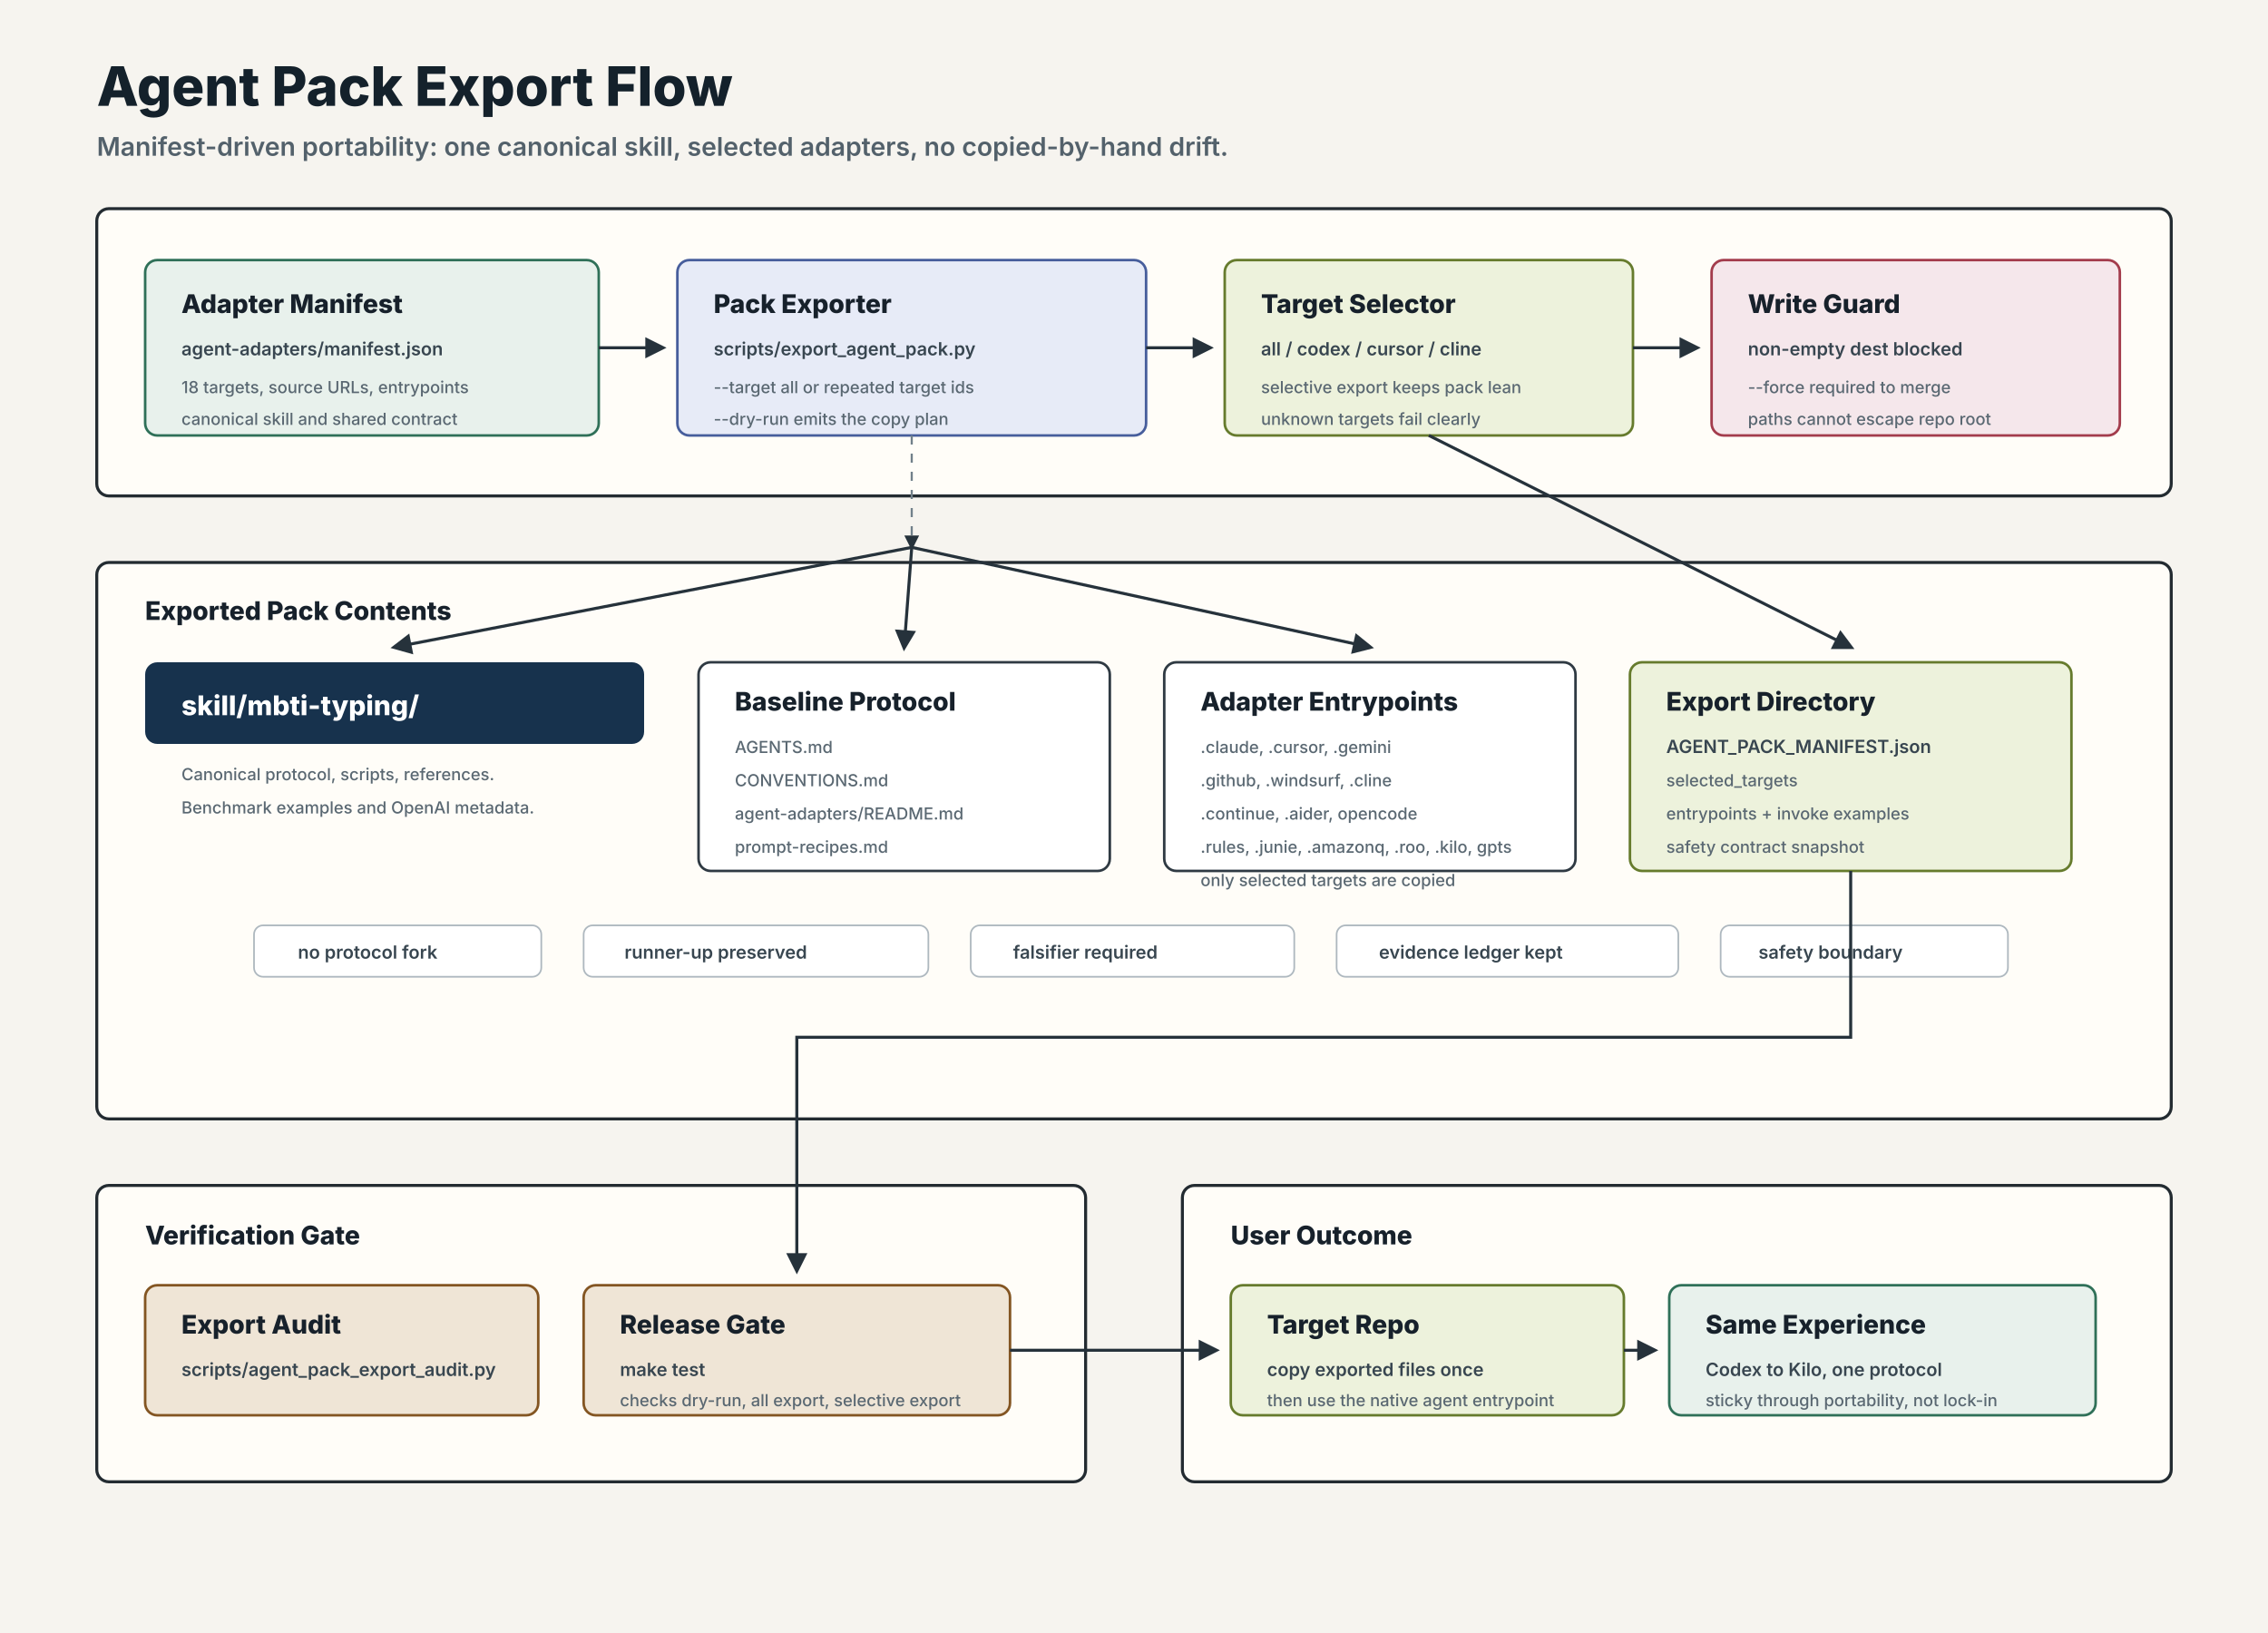
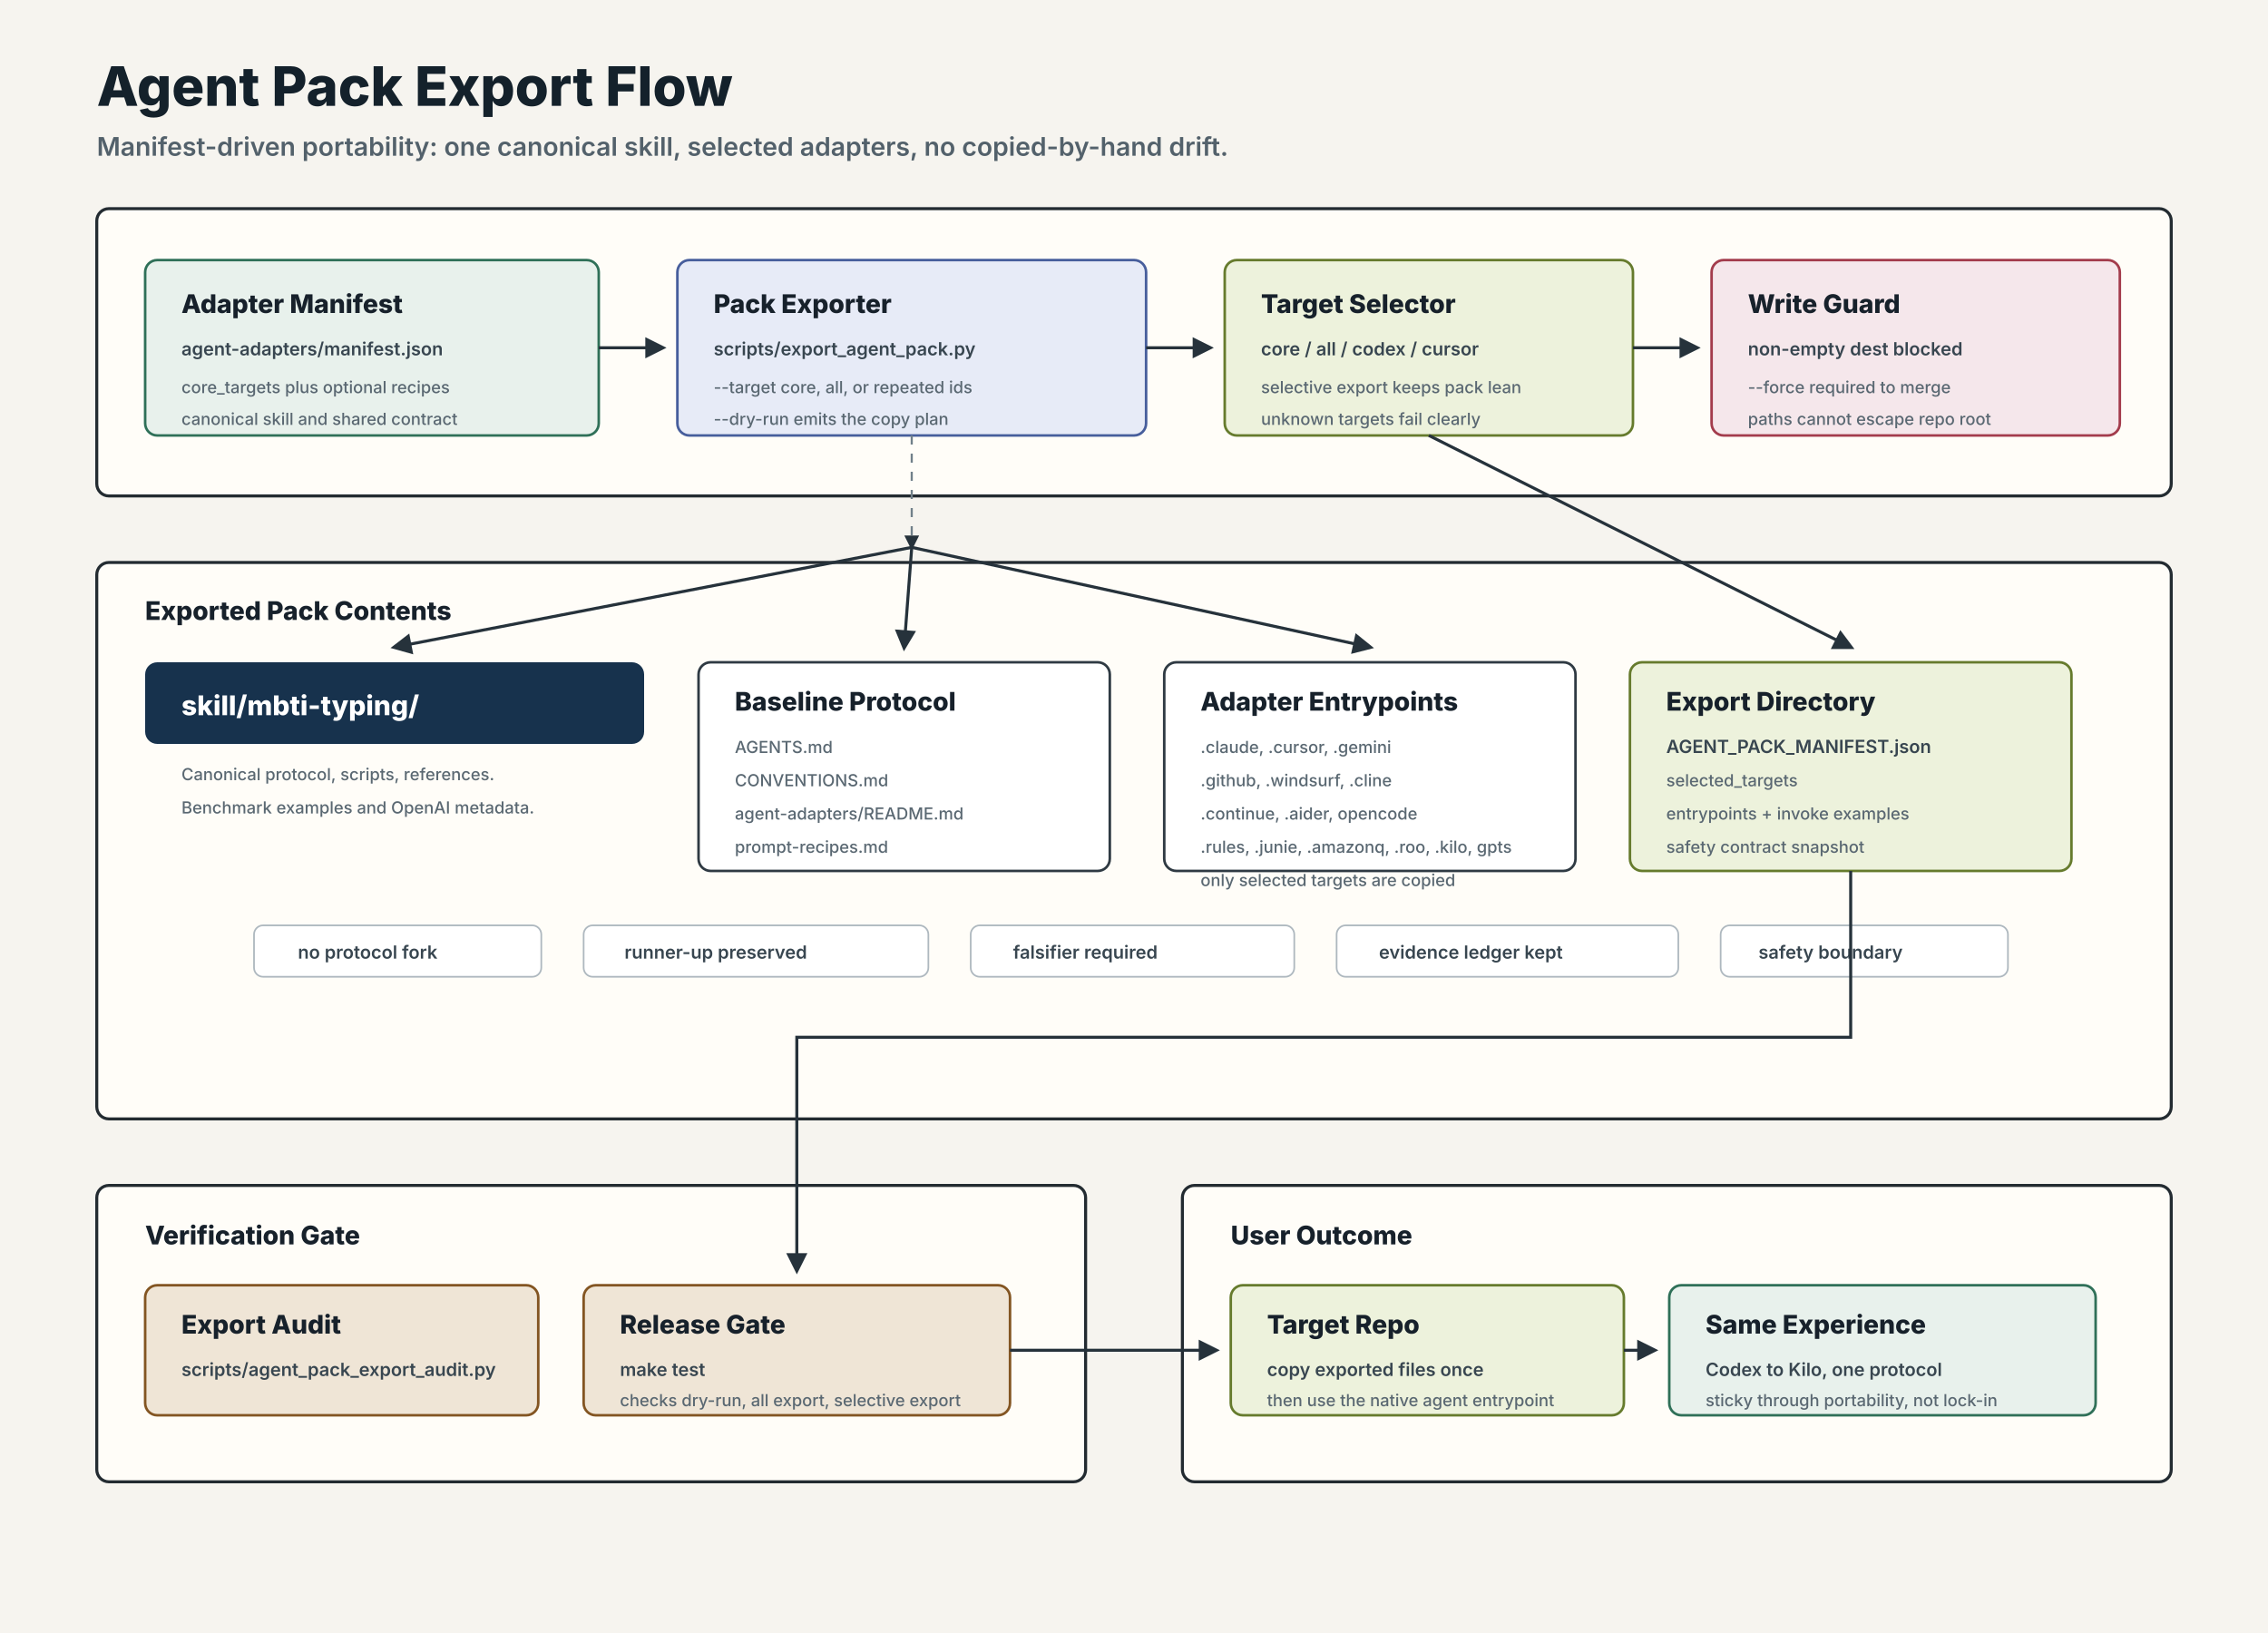
<svg xmlns="http://www.w3.org/2000/svg" role="img" viewBox="0 0 1500 1080">
  <defs>
    <style>
      .bg { fill: #f6f4ef; }
      .title { fill: #14212b; font: 800 36px ui-sans-serif, system-ui, -apple-system, BlinkMacSystemFont, "Segoe UI", sans-serif; }
      .sub { fill: #53616b; font: 600 17px ui-sans-serif, system-ui, -apple-system, BlinkMacSystemFont, "Segoe UI", sans-serif; }
      .panel { fill: #fffdf8; stroke: #232b31; stroke-width: 2; rx: 8; }
      .card { fill: #ffffff; stroke: #2f3a43; stroke-width: 1.7; rx: 8; }
      .manifest { fill: #e8f1ec; stroke: #2f7058; }
      .exporter { fill: #e7ebf7; stroke: #475e9c; }
      .pack { fill: #edf2dc; stroke: #667b2d; }
      .guard { fill: #f5e7eb; stroke: #a33c4c; }
      .audit { fill: #efe5d6; stroke: #835522; }
      .h { fill: #17212b; font: 800 17px ui-sans-serif, system-ui, -apple-system, BlinkMacSystemFont, "Segoe UI", sans-serif; }
      .small { fill: #384650; font: 600 12px ui-sans-serif, system-ui, -apple-system, BlinkMacSystemFont, "Segoe UI", sans-serif; }
      .tiny { fill: #5a6872; font: 500 11px ui-sans-serif, system-ui, -apple-system, BlinkMacSystemFont, "Segoe UI", sans-serif; }
      .code { fill: #17324d; }
      .codeText { fill: #fff; font: 800 18px ui-sans-serif, system-ui, -apple-system, BlinkMacSystemFont, "Segoe UI", sans-serif; }
      .chip { fill: #ffffff; stroke: #aeb8bf; stroke-width: 1.1; rx: 6; }
      .line { fill: none; stroke: #26323b; stroke-width: 2; marker-end: url(#arrow); }
      .soft { fill: none; stroke: #71808a; stroke-width: 1.4; stroke-dasharray: 6 6; marker-end: url(#arrow); }
    </style>
    <marker id="arrow" viewBox="0 0 10 10" refX="8" refY="5" markerWidth="7" markerHeight="7" orient="auto-start-reverse">
      <path d="M 0 0 L 10 5 L 0 10 z" fill="#26323b" />
    </marker>
  </defs>
  <rect class="bg" width="1500" height="1080" />
  <text class="title" x="64" y="70">Agent Pack Export Flow</text>
  <text class="sub" x="64" y="103">Manifest-driven portability: one canonical skill, selected adapters, no copied-by-hand drift.</text>
  <rect class="panel" x="64" y="138" width="1372" height="190" />
  <rect class="card manifest" x="96" y="172" width="300" height="116" />
  <text class="h" x="120" y="207">Adapter Manifest</text>
  <text class="small" x="120" y="235">agent-adapters/manifest.json</text>
-   <text class="tiny" x="120" y="260">18 targets, source URLs, entrypoints</text>
+   <text class="tiny" x="120" y="260">core_targets plus optional recipes</text>
  <text class="tiny" x="120" y="281">canonical skill and shared contract</text>
  <rect class="card exporter" x="448" y="172" width="310" height="116" />
  <text class="h" x="472" y="207">Pack Exporter</text>
  <text class="small" x="472" y="235">scripts/export_agent_pack.py</text>
-   <text class="tiny" x="472" y="260">--target all or repeated target ids</text>
+   <text class="tiny" x="472" y="260">--target core, all, or repeated ids</text>
  <text class="tiny" x="472" y="281">--dry-run emits the copy plan</text>
  <rect class="card pack" x="810" y="172" width="270" height="116" />
  <text class="h" x="834" y="207">Target Selector</text>
-   <text class="small" x="834" y="235">all / codex / cursor / cline</text>
+   <text class="small" x="834" y="235">core / all / codex / cursor</text>
  <text class="tiny" x="834" y="260">selective export keeps pack lean</text>
  <text class="tiny" x="834" y="281">unknown targets fail clearly</text>
  <rect class="card guard" x="1132" y="172" width="270" height="116" />
  <text class="h" x="1156" y="207">Write Guard</text>
  <text class="small" x="1156" y="235">non-empty dest blocked</text>
  <text class="tiny" x="1156" y="260">--force required to merge</text>
  <text class="tiny" x="1156" y="281">paths cannot escape repo root</text>
  <path class="line" d="M 396 230 L 438 230" />
  <path class="line" d="M 758 230 L 800 230" />
  <path class="line" d="M 1080 230 L 1122 230" />
  <rect class="panel" x="64" y="372" width="1372" height="368" />
  <text class="h" x="96" y="410">Exported Pack Contents</text>
  <rect class="code" x="96" y="438" width="330" height="54" rx="8" />
  <text class="codeText" x="120" y="473">skill/mbti-typing/</text>
  <text class="tiny" x="120" y="516">Canonical protocol, scripts, references.</text>
  <text class="tiny" x="120" y="538">Benchmark examples and OpenAI metadata.</text>
  <rect class="card" x="462" y="438" width="272" height="138" />
  <text class="h" x="486" y="470">Baseline Protocol</text>
  <text class="tiny" x="486" y="498">AGENTS.md</text>
  <text class="tiny" x="486" y="520">CONVENTIONS.md</text>
  <text class="tiny" x="486" y="542">agent-adapters/README.md</text>
  <text class="tiny" x="486" y="564">prompt-recipes.md</text>
  <rect class="card" x="770" y="438" width="272" height="138" />
  <text class="h" x="794" y="470">Adapter Entrypoints</text>
  <text class="tiny" x="794" y="498">.claude, .cursor, .gemini</text>
  <text class="tiny" x="794" y="520">.github, .windsurf, .cline</text>
  <text class="tiny" x="794" y="542">.continue, .aider, opencode</text>
  <text class="tiny" x="794" y="564">.rules, .junie, .amazonq, .roo, .kilo, gpts</text>
  <text class="tiny" x="794" y="586">only selected targets are copied</text>
  <rect class="card pack" x="1078" y="438" width="292" height="138" />
  <text class="h" x="1102" y="470">Export Directory</text>
  <text class="small" x="1102" y="498">AGENT_PACK_MANIFEST.json</text>
  <text class="tiny" x="1102" y="520">selected_targets</text>
  <text class="tiny" x="1102" y="542">entrypoints + invoke examples</text>
  <text class="tiny" x="1102" y="564">safety contract snapshot</text>
  <rect class="chip" x="168" y="612" width="190" height="34" />
  <text class="small" x="197" y="634">no protocol fork</text>
  <rect class="chip" x="386" y="612" width="228" height="34" />
  <text class="small" x="413" y="634">runner-up preserved</text>
  <rect class="chip" x="642" y="612" width="214" height="34" />
  <text class="small" x="670" y="634">falsifier required</text>
  <rect class="chip" x="884" y="612" width="226" height="34" />
  <text class="small" x="912" y="634">evidence ledger kept</text>
  <rect class="chip" x="1138" y="612" width="190" height="34" />
  <text class="small" x="1163" y="634">safety boundary</text>
  <path class="soft" d="M 603 288 L 603 362" />
  <path class="line" d="M 603 362 L 261 428" />
  <path class="line" d="M 603 362 L 598 428" />
  <path class="line" d="M 603 362 L 906 428" />
  <path class="line" d="M 945 288 L 1224 428" />
  <rect class="panel" x="64" y="784" width="654" height="196" />
  <text class="h" x="96" y="823">Verification Gate</text>
  <rect class="card audit" x="96" y="850" width="260" height="86" />
  <text class="h" x="120" y="882">Export Audit</text>
  <text class="small" x="120" y="910">scripts/agent_pack_export_audit.py</text>
  <rect class="card audit" x="386" y="850" width="282" height="86" />
  <text class="h" x="410" y="882">Release Gate</text>
  <text class="small" x="410" y="910">make test</text>
  <text class="tiny" x="410" y="930">checks dry-run, all export, selective export</text>
  <rect class="panel" x="782" y="784" width="654" height="196" />
  <text class="h" x="814" y="823">User Outcome</text>
  <rect class="card pack" x="814" y="850" width="260" height="86" />
  <text class="h" x="838" y="882">Target Repo</text>
  <text class="small" x="838" y="910">copy exported files once</text>
  <text class="tiny" x="838" y="930">then use the native agent entrypoint</text>
  <rect class="card manifest" x="1104" y="850" width="282" height="86" />
  <text class="h" x="1128" y="882">Same Experience</text>
  <text class="small" x="1128" y="910">Codex to Kilo, one protocol</text>
  <text class="tiny" x="1128" y="930">sticky through portability, not lock-in</text>
  <path class="line" d="M 1224 576 L 1224 686 L 527 686 L 527 840" />
  <path class="line" d="M 668 893 L 804 893" />
  <path class="line" d="M 1074 893 L 1094 893" />
</svg>
